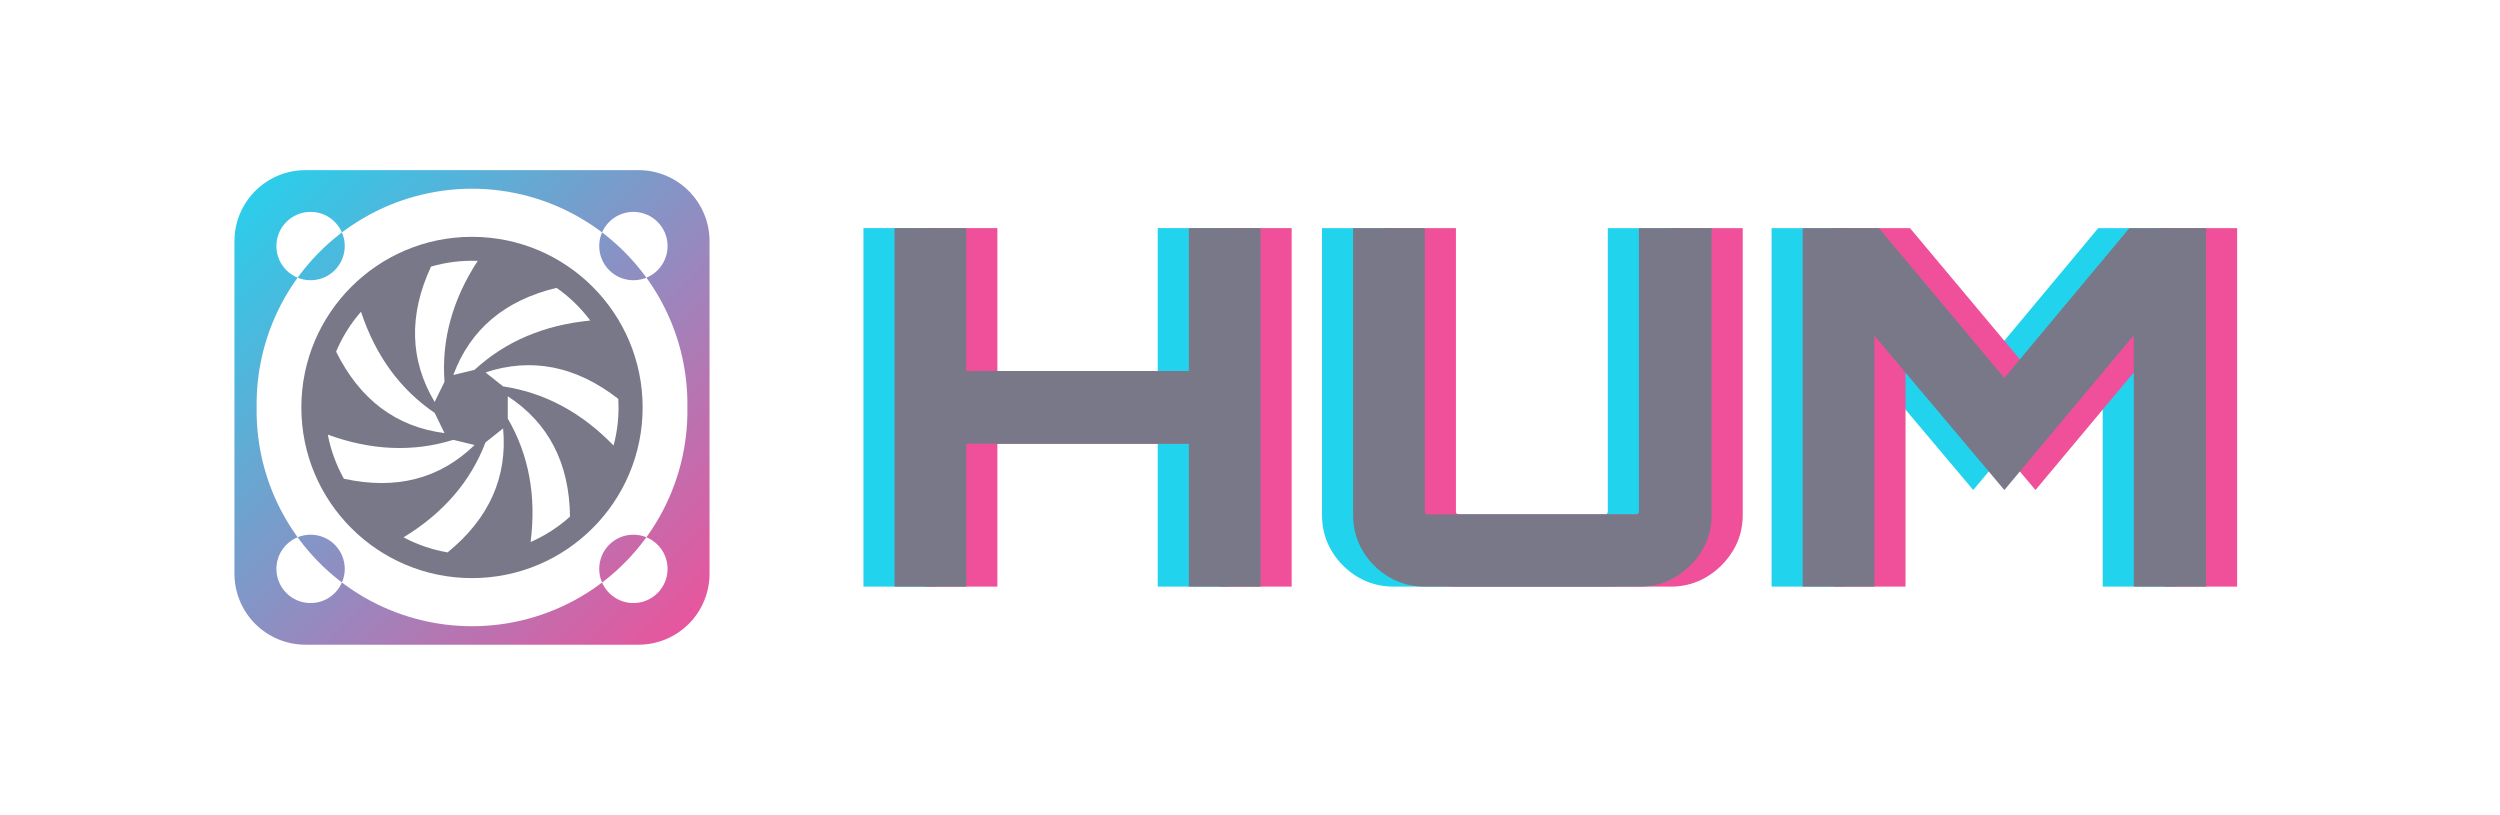
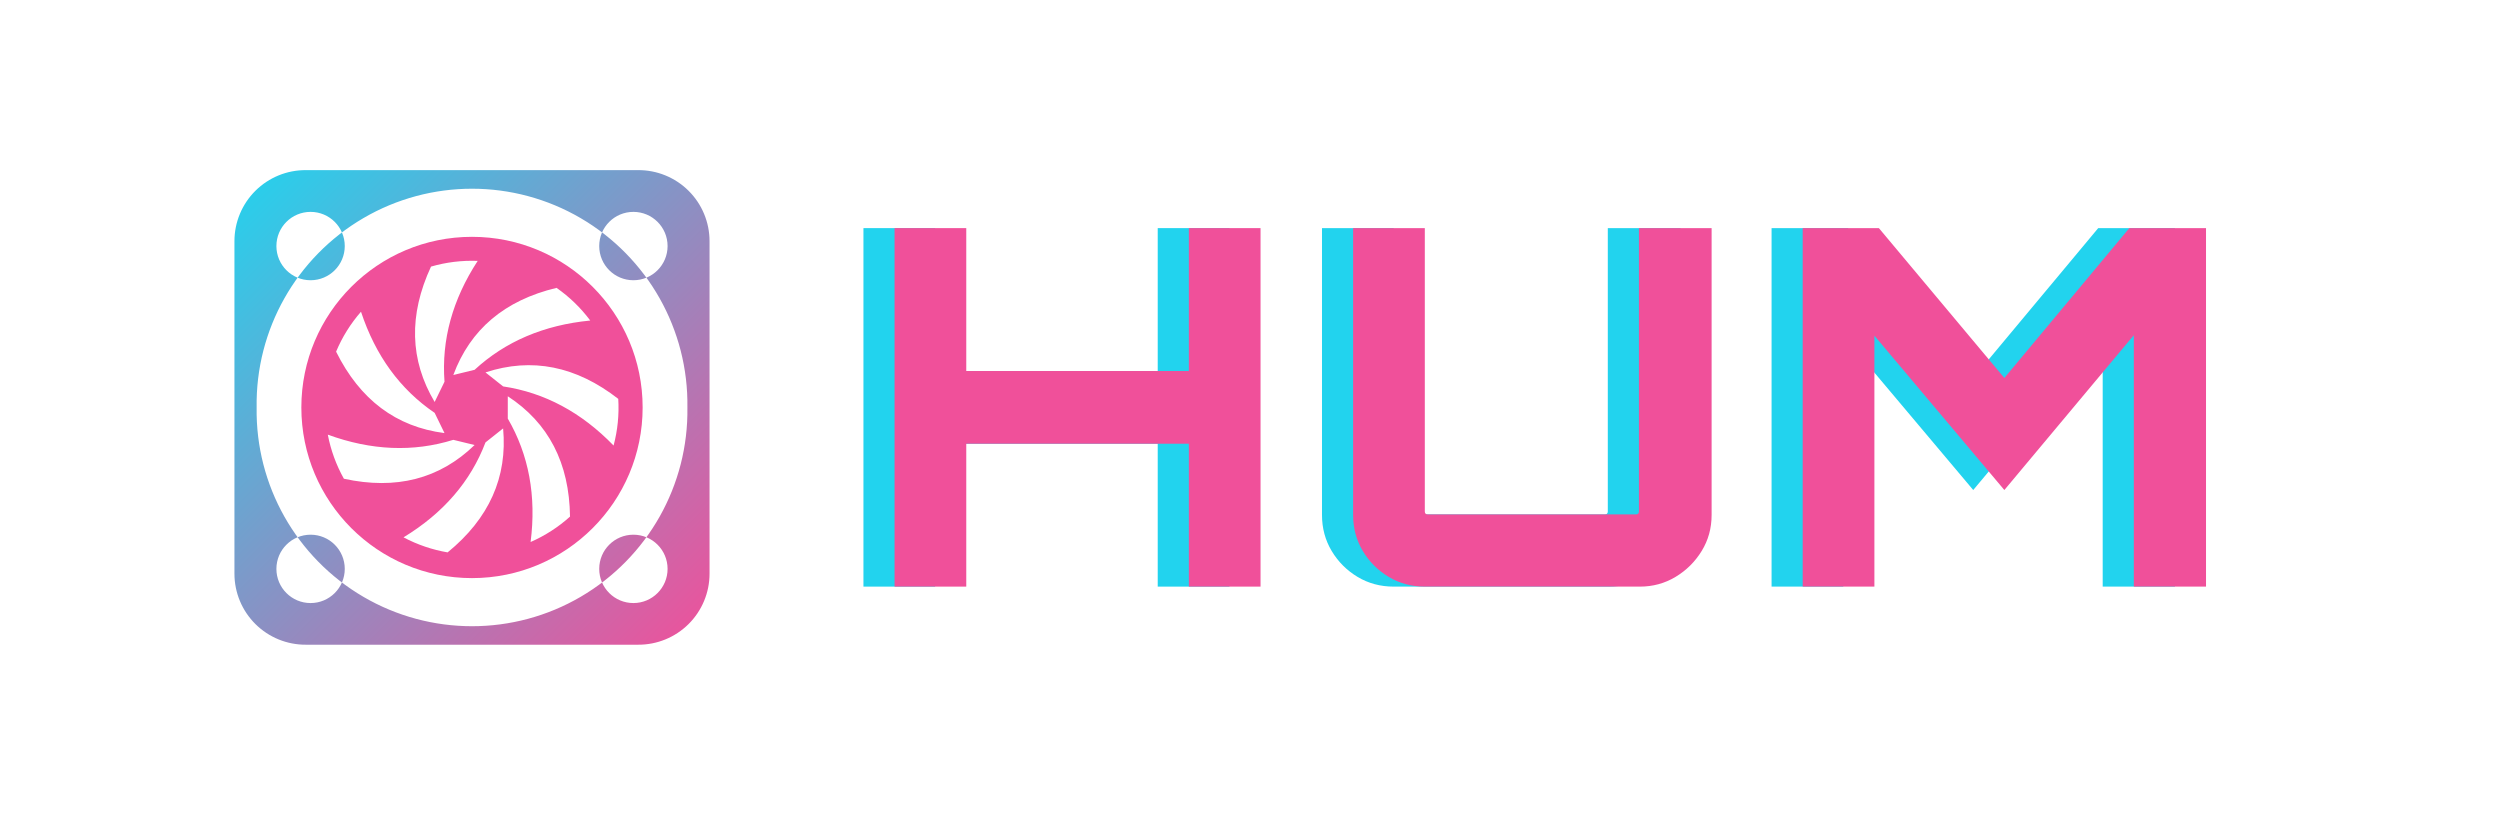
<svg xmlns="http://www.w3.org/2000/svg" width="482" height="157" viewBox="0 0 482 157" fill="none" role="img" aria-label="hum">
  <defs>
    <linearGradient id="g" x1="0" y1="0" x2="1" y2="1">
      <stop offset="0" stop-color="#22D3EE" />
      <stop offset="1" stop-color="#F0509A" />
    </linearGradient>
  </defs>
-   <style>.ink{fill:#787888}</style>
  <path fill="url(#g)" fill-rule="evenodd" d="M 45.2 46.5 A 13.7 13.7 0 0 1 59.0 32.8 L 123.0 32.8 A 13.7 13.7 0 0 1 136.8 46.5 L 136.8 110.6 A 13.7 13.7 0 0 1 123.0 124.3 L 59.0 124.3 A 13.7 13.7 0 0 1 45.2 110.6 Z M 49.48 78.56 A 41.53 41.53 0 1 0 132.53 78.56 A 41.53 41.53 0 1 0 49.48 78.56 Z M 53.29 47.44 A 6.59 6.59 0 1 0 66.47 47.44 A 6.59 6.59 0 1 0 53.29 47.44 Z M 115.53 47.44 A 6.59 6.59 0 1 0 128.71 47.44 A 6.59 6.59 0 1 0 115.53 47.44 Z M 53.29 109.68 A 6.59 6.59 0 1 0 66.47 109.68 A 6.59 6.59 0 1 0 53.29 109.68 Z M 115.53 109.68 A 6.59 6.59 0 1 0 128.71 109.68 A 6.59 6.59 0 1 0 115.53 109.68 Z" />
-   <path fill-rule="evenodd" d="M 58.10 78.56 A 32.90 32.90 0 1 0 123.90 78.56 A 32.90 32.90 0 1 0 58.10 78.56 Z M 97.9 76.4 Q 109.7 84.1 109.9 99.6 A 28.3 28.3 0 0 1 102.3 104.5 Q 104.0 91.2 97.9 80.7 Z M 97.0 82.6 Q 98.3 96.7 86.3 106.5 A 28.3 28.3 0 0 1 77.8 103.6 Q 89.3 96.6 93.6 85.3 Z M 91.5 85.8 Q 81.4 95.6 66.3 92.3 A 28.3 28.3 0 0 1 63.2 83.8 Q 75.8 88.4 87.4 84.8 Z M 85.7 83.5 Q 71.7 81.7 64.8 67.8 A 28.3 28.3 0 0 1 69.6 60.1 Q 73.8 72.8 83.8 79.6 Z M 83.8 77.5 Q 76.6 65.4 83.1 51.4 A 28.3 28.3 0 0 1 92.1 50.3 Q 84.8 61.5 85.7 73.6 Z M 87.4 72.3 Q 92.3 59.1 107.3 55.5 A 28.3 28.3 0 0 1 113.8 61.8 Q 100.4 63.1 91.5 71.3 Z M 93.6 71.8 Q 107.0 67.4 119.2 76.9 A 28.3 28.3 0 0 1 118.3 85.9 Q 109.0 76.3 97.0 74.5 Z" class="ink" />
+   <path fill-rule="evenodd" d="M 58.10 78.56 A 32.90 32.90 0 1 0 123.90 78.56 A 32.90 32.90 0 1 0 58.10 78.56 Z M 97.9 76.4 Q 109.7 84.1 109.9 99.6 A 28.3 28.3 0 0 1 102.3 104.5 Q 104.0 91.2 97.9 80.7 Z M 97.0 82.6 Q 98.3 96.7 86.3 106.5 A 28.3 28.3 0 0 1 77.8 103.6 Q 89.3 96.6 93.6 85.3 Z M 91.5 85.8 Q 81.4 95.6 66.3 92.3 A 28.3 28.3 0 0 1 63.2 83.8 Q 75.8 88.4 87.4 84.8 Z M 85.7 83.5 Q 71.7 81.7 64.8 67.8 A 28.3 28.3 0 0 1 69.6 60.1 Q 73.8 72.8 83.8 79.6 Z M 83.8 77.5 Q 76.6 65.4 83.1 51.4 A 28.3 28.3 0 0 1 92.1 50.3 Q 84.8 61.5 85.7 73.6 Z M 87.4 72.3 Q 92.3 59.1 107.3 55.5 A 28.3 28.3 0 0 1 113.8 61.8 Q 100.4 63.1 91.5 71.3 Z M 93.6 71.8 Q 107.0 67.4 119.2 76.9 A 28.3 28.3 0 0 1 118.3 85.9 Q 109.0 76.3 97.0 74.5 Z" fill="#F0509A" />
  <g fill="#22D3EE" transform="translate(161.0,113.1) scale(0.096,-0.096)">
    <path d="M57 0V720H201V433H648V720H792V0H648V287H201V0Z" transform="translate(0,0)" />
    <path d="M198 0Q158 0 125.5 19.5Q93 39 73.5 71.5Q54 104 54 144V720H198V151Q198 148 199.5 146.5Q201 145 204 145H622Q625 145 626.5 146.5Q628 148 628 151V720H774V144Q774 104 754.0 71.5Q734 39 701.5 19.5Q669 0 630 0H198Z" transform="translate(923.9167,0)" />
    <path d="M56 0V720H209L461 419L712 720H866V0H721V505L461 194L200 504V0Z" transform="translate(1824.833,0)" />
  </g>
-   <g fill="#F0509A" transform="translate(173.0,113.1) scale(0.096,-0.096)">
-     <path d="M57 0V720H201V433H648V720H792V0H648V287H201V0Z" transform="translate(0,0)" />
-     <path d="M198 0Q158 0 125.5 19.5Q93 39 73.5 71.5Q54 104 54 144V720H198V151Q198 148 199.5 146.5Q201 145 204 145H622Q625 145 626.5 146.5Q628 148 628 151V720H774V144Q774 104 754.0 71.5Q734 39 701.5 19.5Q669 0 630 0H198Z" transform="translate(923.9167,0)" />
-     <path d="M56 0V720H209L461 419L712 720H866V0H721V505L461 194L200 504V0Z" transform="translate(1824.833,0)" />
-   </g>
-   <g class="ink" transform="translate(167.0,113.1) scale(0.096,-0.096)">
+   <g fill="#F0509A" transform="translate(167.0,113.1) scale(0.096,-0.096)">
    <path d="M57 0V720H201V433H648V720H792V0H648V287H201V0Z" transform="translate(0,0)" />
    <path d="M198 0Q158 0 125.5 19.5Q93 39 73.5 71.5Q54 104 54 144V720H198V151Q198 148 199.5 146.5Q201 145 204 145H622Q625 145 626.5 146.5Q628 148 628 151V720H774V144Q774 104 754.0 71.5Q734 39 701.5 19.5Q669 0 630 0H198Z" transform="translate(923.9167,0)" />
    <path d="M56 0V720H209L461 419L712 720H866V0H721V505L461 194L200 504V0Z" transform="translate(1824.833,0)" />
  </g>
</svg>
